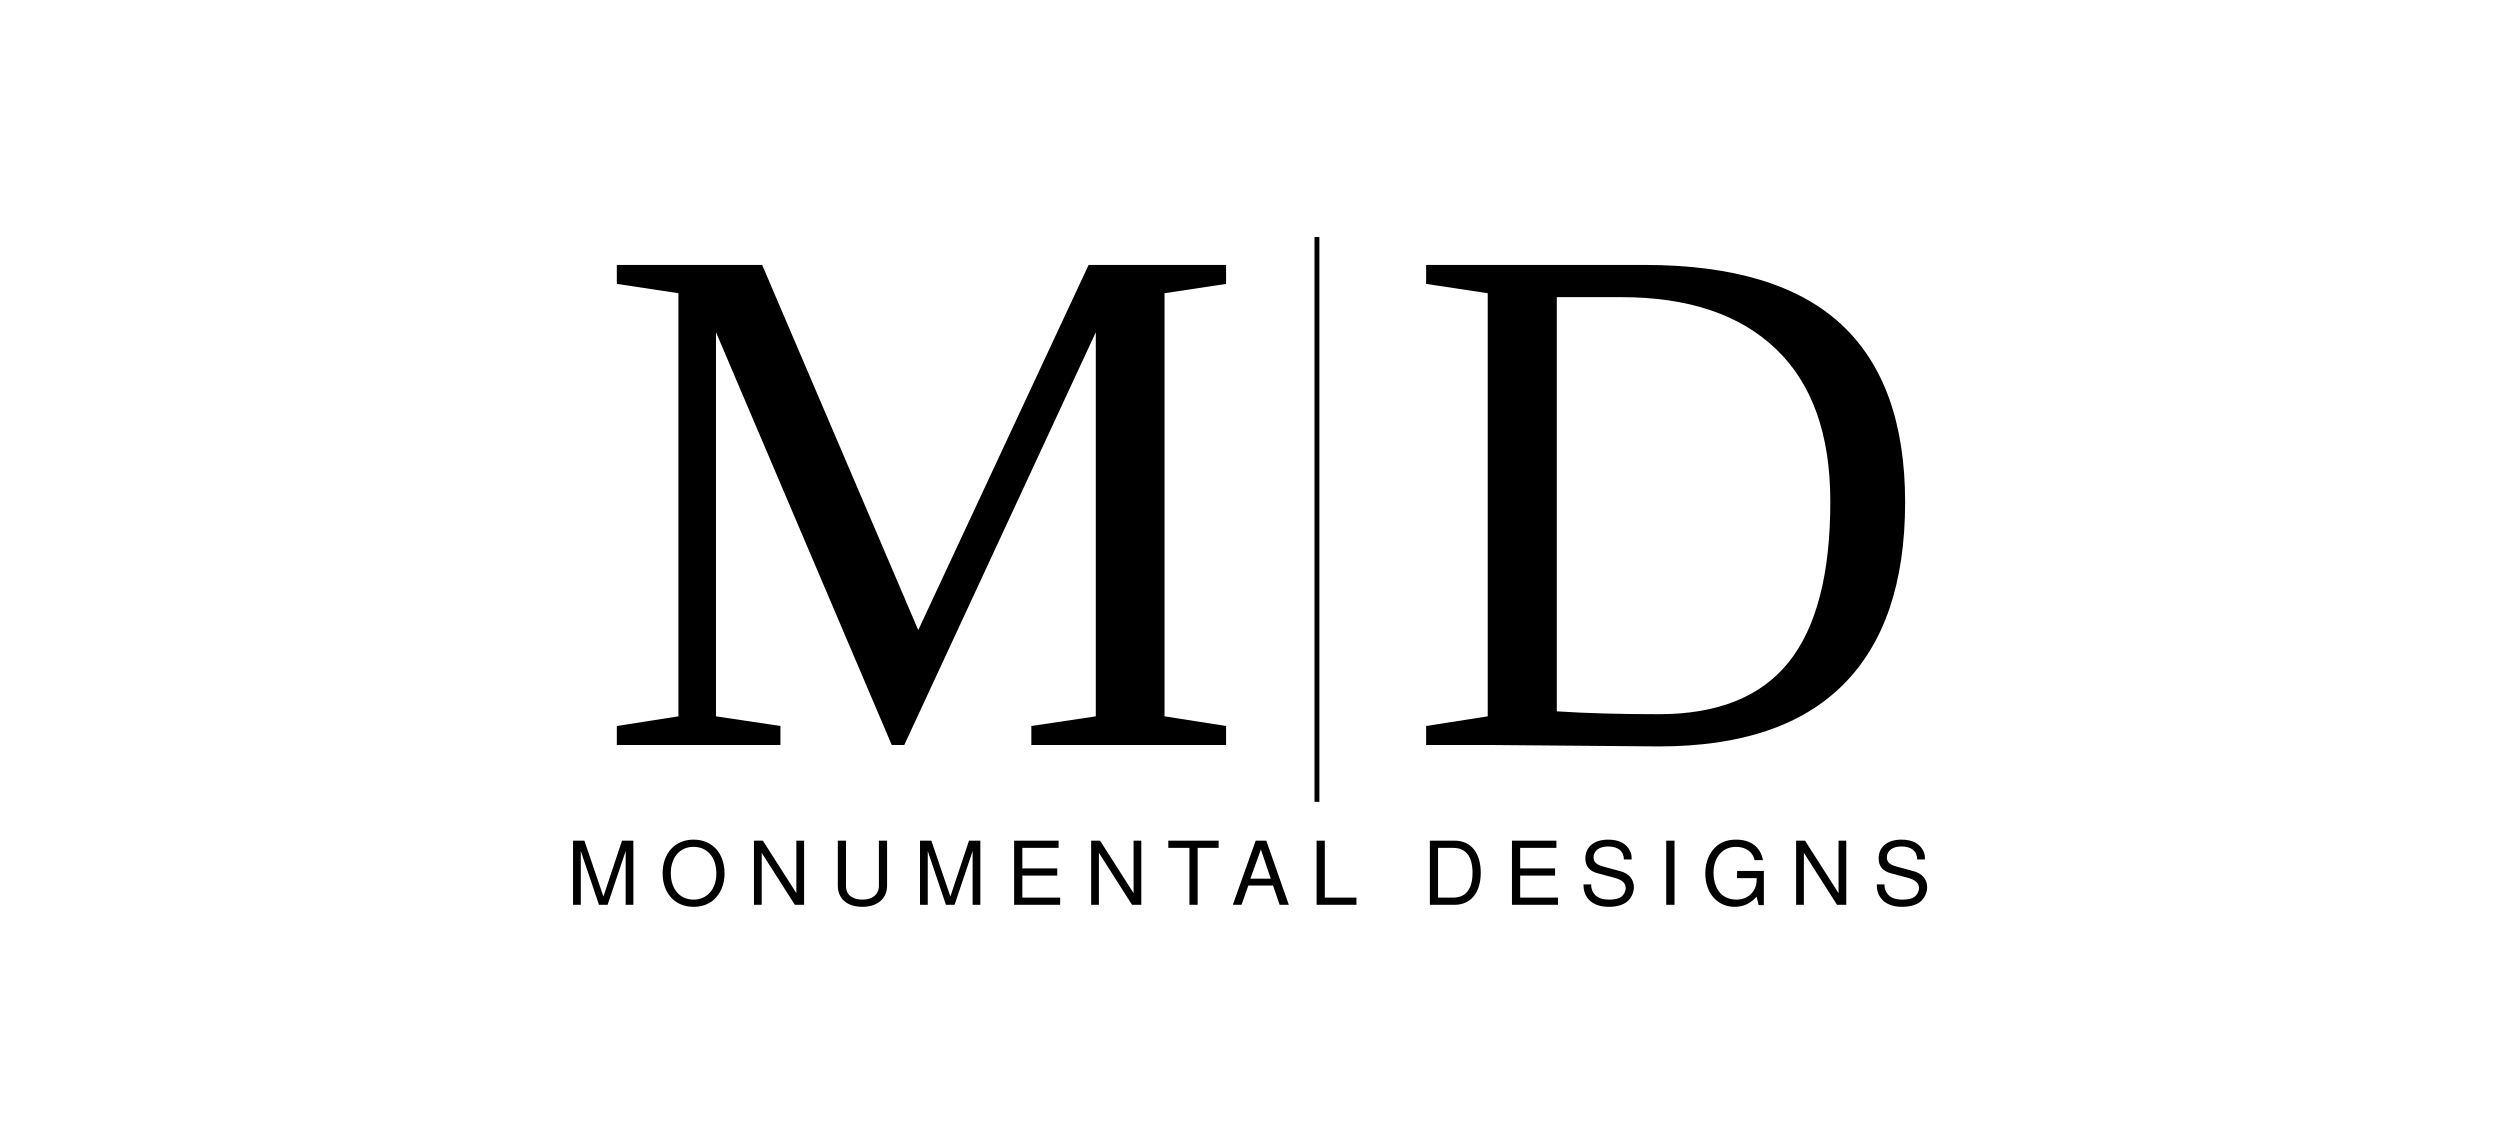
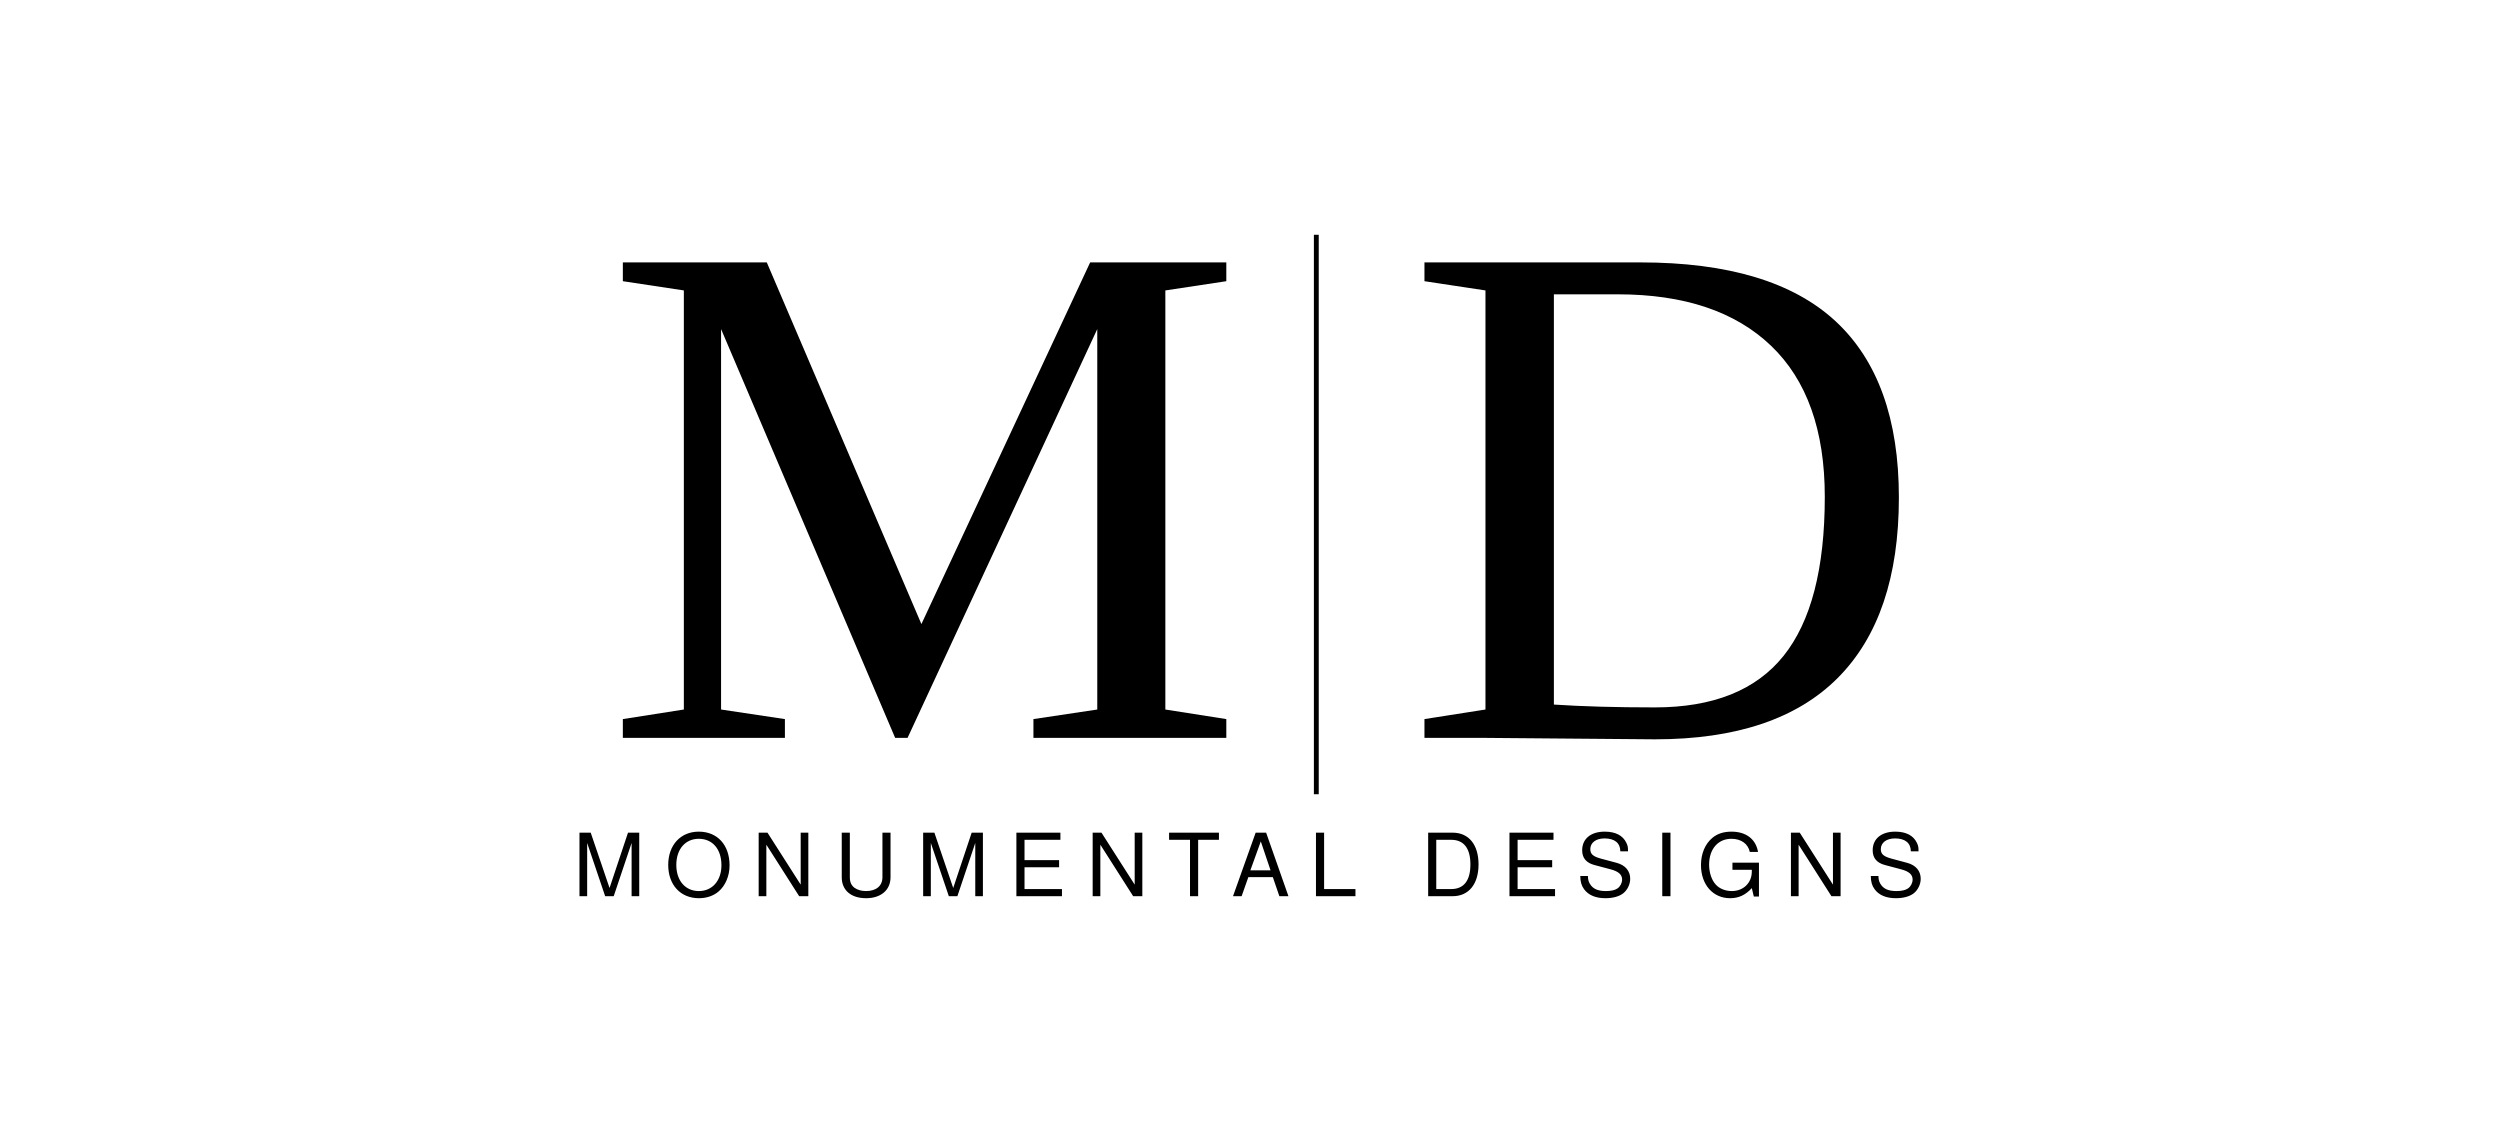
- <svg xmlns="http://www.w3.org/2000/svg" width="1023" height="468" viewBox="0 0 1023 468" version="1.1" id="svg3">
+ <svg xmlns="http://www.w3.org/2000/svg" width="256" height="116" viewBox="0 0 1023 468" version="1.1" id="svg3">
  <defs id="defs3" />
  <g id="g1" transform="translate(9.35556,9.280918)">
    <text x="234.407" y="295.564" font-family="'Times New Roman', serif" font-size="300px" id="text1">M</text>
    <text x="565.577" y="295.564" font-family="'Times New Roman', serif" font-size="300px" id="text2">D</text>
    <line x1="529.538" y1="87.716" x2="529.538" y2="318.843" stroke="#000000" stroke-width="2" id="line2" />
    <text x="501.661" y="360.966" font-family="Helvetica, Arial, sans-serif" font-size="36px" text-anchor="middle" letter-spacing="8" id="text3">MONUMENTAL DESIGNS</text>
  </g>
</svg>
